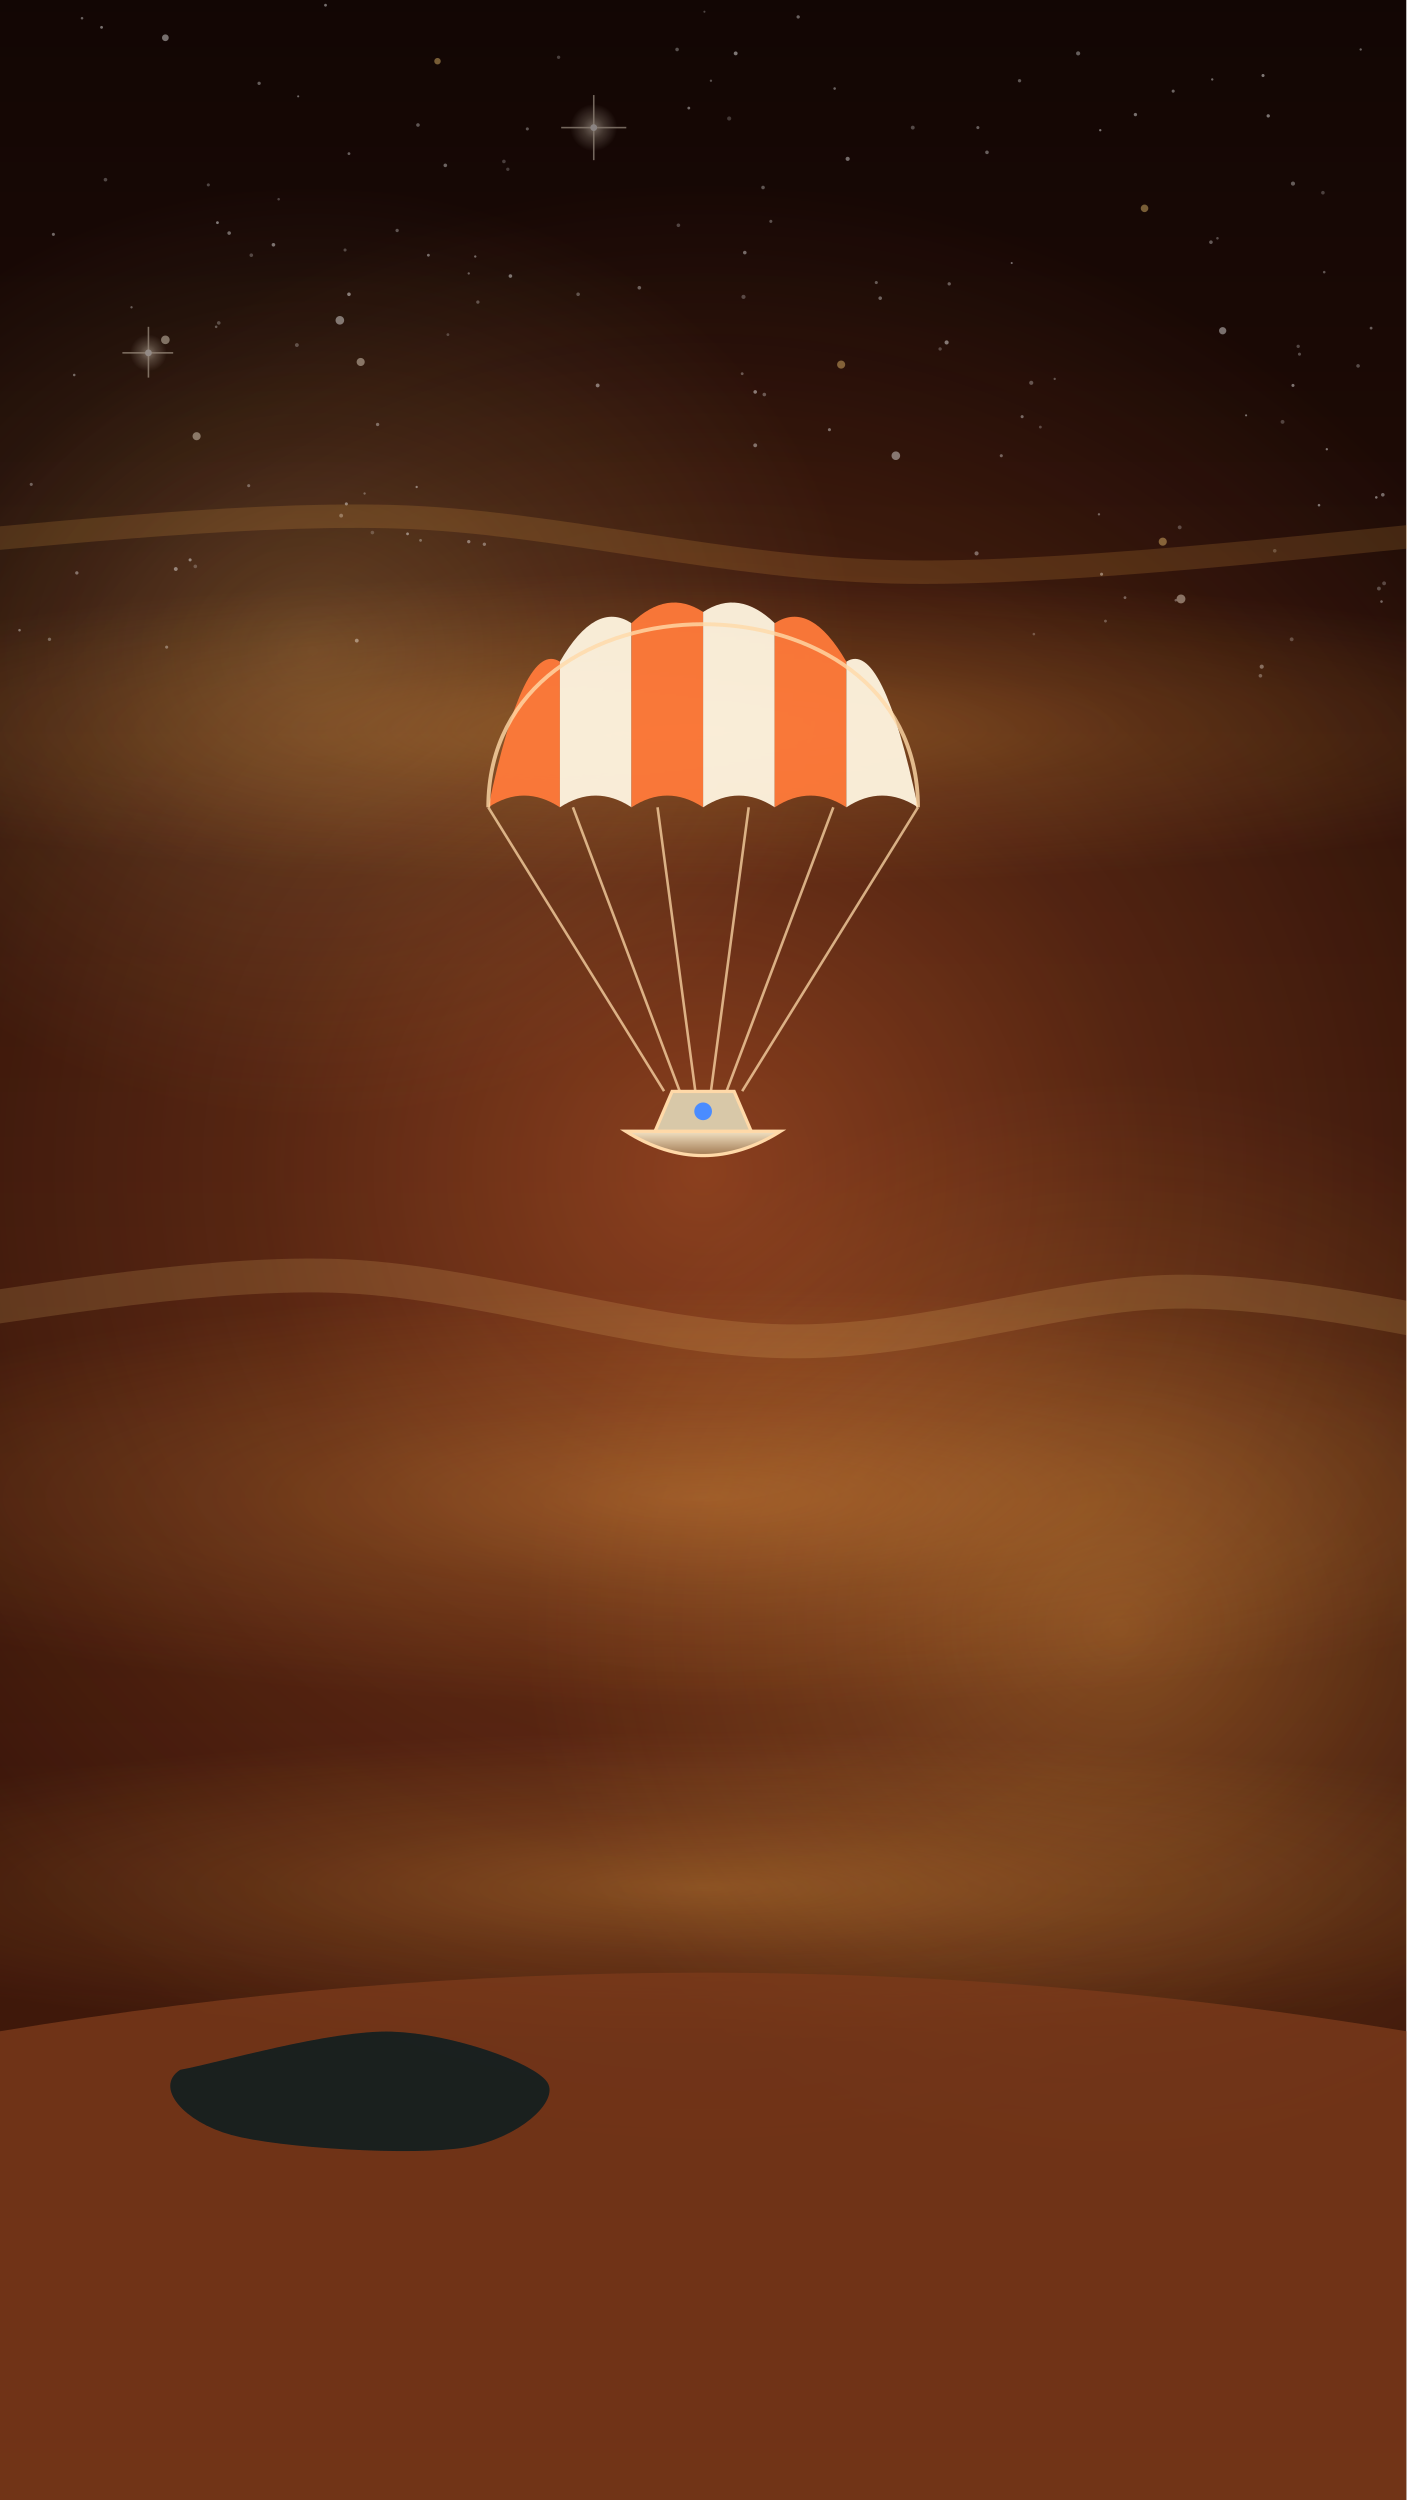
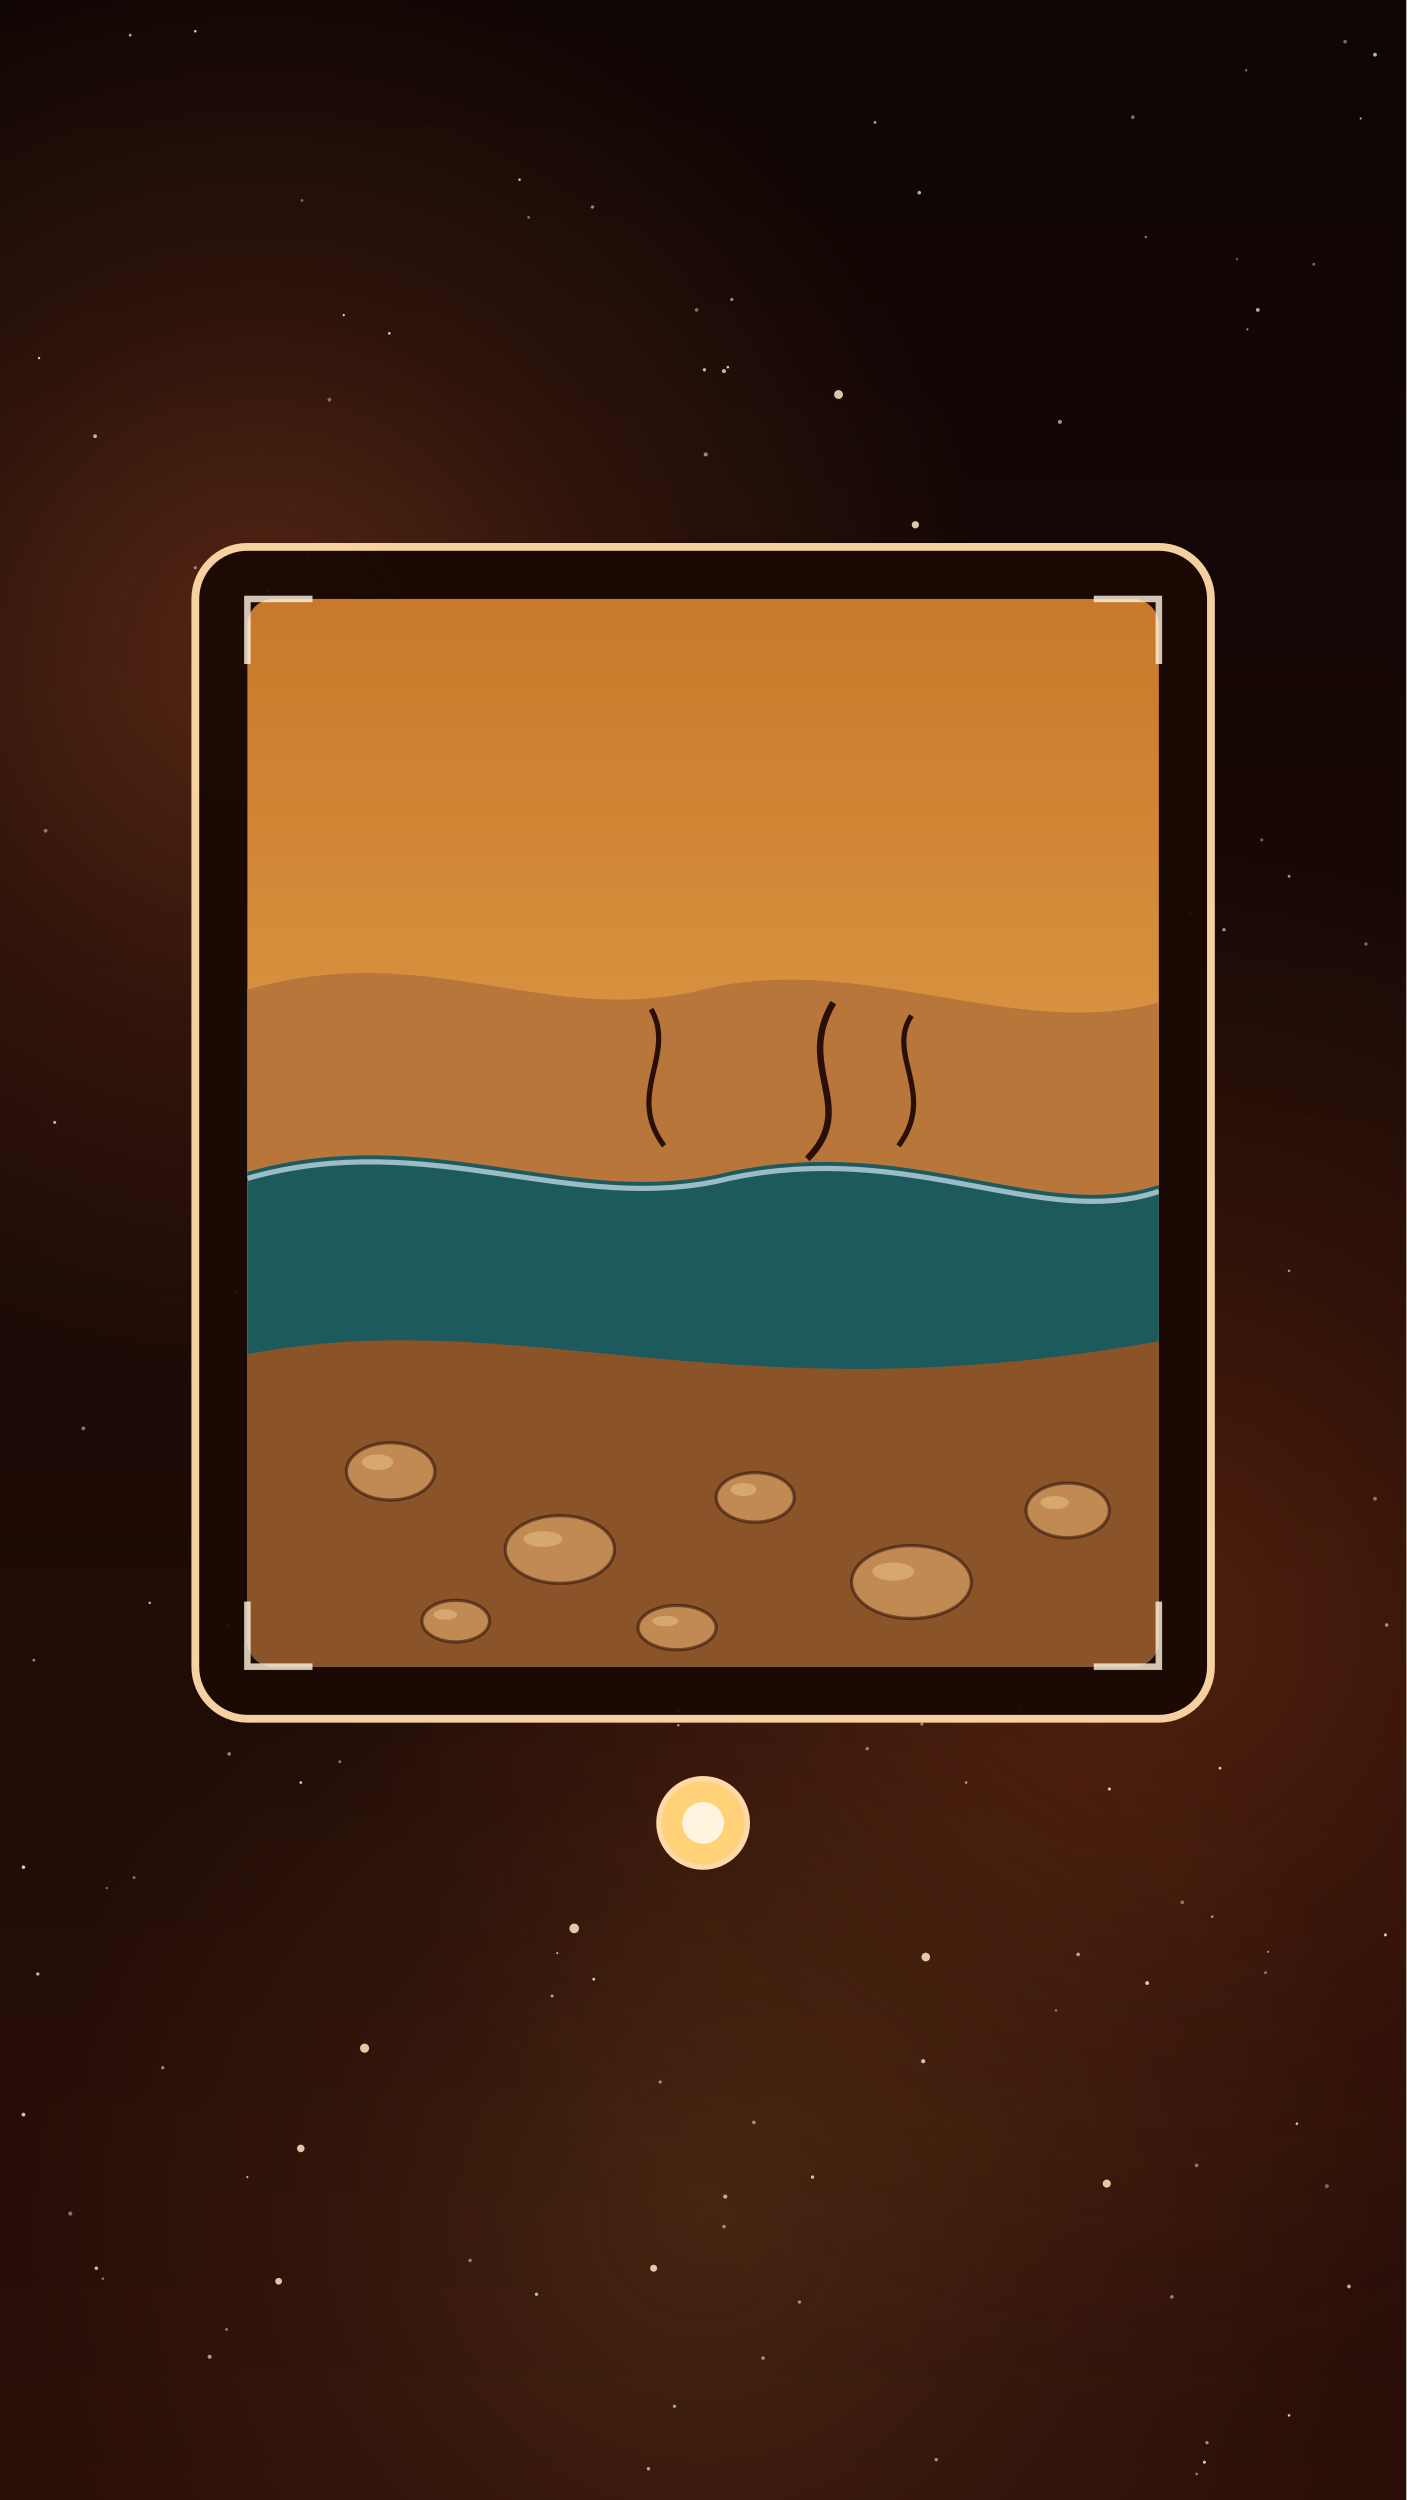
<svg xmlns="http://www.w3.org/2000/svg" viewBox="0 0 1080 1920" width="1080" height="1920">
  <defs>
-     <linearGradient id="u004l1" x1="0" y1="0" x2="0" y2="1">
-       <stop offset="0" stop-color="#120604" stop-opacity="1" />
-       <stop offset="1" stop-color="#4a1c0c" stop-opacity="1" />
+     <linearGradient id="U005bg" x1="0" y1="0" x2="0" y2="1">
+       <stop offset="0" stop-color="#0e0504" />
+       <stop offset="1" stop-color="#2a0e08" />
    </linearGradient>
-     <radialGradient id="u004r2" cx="0.5" cy="0.5" r="0.5">
-       <stop offset="0" stop-color="#ff7a3a" stop-opacity="1" />
-       <stop offset="0.45" stop-color="#ff7a3a" stop-opacity="0.45" />
+     <radialGradient id="U005r1" cx=".5" cy=".5" r=".5">
+       <stop offset="0" stop-color="#ff7a3a" stop-opacity="0.28" />
+       <stop offset=".5" stop-color="#ff7a3a" stop-opacity="0.11" />
      <stop offset="1" stop-color="#ff7a3a" stop-opacity="0" />
    </radialGradient>
-     <radialGradient id="u004r3" cx="0.5" cy="0.5" r="0.5">
-       <stop offset="0" stop-color="#ffd27a" stop-opacity="1" />
-       <stop offset="0.45" stop-color="#ffd27a" stop-opacity="0.45" />
-       <stop offset="1" stop-color="#ffd27a" stop-opacity="0" />
+     <radialGradient id="U005r2" cx=".5" cy=".5" r=".5">
+       <stop offset="0" stop-color="#8a3a14" stop-opacity="0.45" />
+       <stop offset=".5" stop-color="#8a3a14" stop-opacity="0.18" />
+       <stop offset="1" stop-color="#8a3a14" stop-opacity="0" />
    </radialGradient>
-     <radialGradient id="u004r4" cx="0.5" cy="0.5" r="0.5">
-       <stop offset="0" stop-color="#ffb04a" stop-opacity="1" />
-       <stop offset="0.45" stop-color="#ffb04a" stop-opacity="0.45" />
+     <radialGradient id="U005r3" cx=".5" cy=".5" r=".5">
+       <stop offset="0" stop-color="#ffb04a" stop-opacity="0.14" />
+       <stop offset=".5" stop-color="#ffb04a" stop-opacity="0.06" />
      <stop offset="1" stop-color="#ffb04a" stop-opacity="0" />
    </radialGradient>
-     <radialGradient id="u004r5" cx="0.5" cy="0.5" r="0.5">
-       <stop offset="0" stop-color="#fff4e0" stop-opacity="0.8" />
-       <stop offset="0.45" stop-color="#fff4e0" stop-opacity="0.36" />
-       <stop offset="1" stop-color="#fff4e0" stop-opacity="0" />
-     </radialGradient>
-     <radialGradient id="u004r6" cx="0.5" cy="0.5" r="0.5">
-       <stop offset="0" stop-color="#fff4e0" stop-opacity="0.8" />
-       <stop offset="0.45" stop-color="#fff4e0" stop-opacity="0.36" />
-       <stop offset="1" stop-color="#fff4e0" stop-opacity="0" />
-     </radialGradient>
-     <radialGradient id="u004r7" cx="0.5" cy="0.5" r="0.5">
-       <stop offset="0" stop-color="#ffb04a" stop-opacity="1" />
-       <stop offset="0.45" stop-color="#ffb04a" stop-opacity="0.45" />
-       <stop offset="1" stop-color="#ffb04a" stop-opacity="0" />
-     </radialGradient>
-     <radialGradient id="u004r8" cx="0.5" cy="0.5" r="0.5">
-       <stop offset="0" stop-color="#ffb04a" stop-opacity="1" />
-       <stop offset="0.45" stop-color="#ffb04a" stop-opacity="0.45" />
-       <stop offset="1" stop-color="#ffb04a" stop-opacity="0" />
-     </radialGradient>
-     <radialGradient id="u004r9" cx="0.5" cy="0.5" r="0.5">
-       <stop offset="0" stop-color="#ffb04a" stop-opacity="1" />
-       <stop offset="0.45" stop-color="#ffb04a" stop-opacity="0.45" />
-       <stop offset="1" stop-color="#ffb04a" stop-opacity="0" />
-     </radialGradient>
-     <linearGradient id="u004l10" x1="0" y1="0" x2="0" y2="1">
-       <stop offset="0" stop-color="#f2e2c4" stop-opacity="1" />
-       <stop offset="1" stop-color="#a07850" stop-opacity="1" />
+     <clipPath id="U005cp4">
+       <rect x="190" y="460" width="700" height="820" rx="20" />
+     </clipPath>
+     <linearGradient id="U005lg5" x1="0" y1="0" x2="0" y2="1">
+       <stop offset="0" stop-color="#c8782a" stop-opacity="1" />
+       <stop offset="1" stop-color="#f0b860" stop-opacity="1" />
    </linearGradient>
  </defs>
-   <rect id="bg-night-sky" width="1080" height="1920" fill="url(#u004l1)" />
-   <g id="mv-drift-nebula-u004">
-     <ellipse cx="540" cy="900" rx="760" ry="760" fill="url(#u004r2)" opacity="0.45" />
-   </g>
-   <ellipse cx="240" cy="500" rx="420" ry="360" fill="url(#u004r3)" opacity="0.22" />
-   <ellipse cx="860" cy="1250" rx="460" ry="420" fill="url(#u004r4)" opacity="0.3" />
-   <g id="bg-stars-small">
-     <circle cx="429" cy="44" r="1.3" fill="#fff" opacity="0.23" />
-     <circle cx="521" cy="173" r="1.4" fill="#fff" opacity="0.24" />
-     <circle cx="1045" cy="38" r="0.9" fill="#fff" opacity="0.37" />
-     <circle cx="1063" cy="448" r="1.5" fill="#fff" opacity="0.24" />
-     <circle cx="214" cy="153" r="1.0" fill="#fff" opacity="0.24" />
-     <circle cx="329" cy="196" r="1.1" fill="#fff" opacity="0.40" />
-     <circle cx="901" cy="70" r="1.2" fill="#fff" opacity="0.38" />
-     <circle cx="38" cy="491" r="1.3" fill="#fff" opacity="0.31" />
-     <circle cx="571" cy="228" r="1.6" fill="#fff" opacity="0.25" />
-     <circle cx="906" cy="405" r="1.5" fill="#fff" opacity="0.24" />
-     <circle cx="727" cy="263" r="1.6" fill="#fff" opacity="0.44" />
-     <circle cx="392" cy="212" r="1.4" fill="#fff" opacity="0.42" />
-     <circle cx="845" cy="100" r="0.9" fill="#fff" opacity="0.44" />
-     <circle cx="580" cy="301" r="1.4" fill="#fff" opacity="0.44" />
-     <circle cx="785" cy="320" r="1.2" fill="#fff" opacity="0.37" />
-     <circle cx="792" cy="294" r="1.6" fill="#fff" opacity="0.29" />
-     <circle cx="968" cy="519" r="1.4" fill="#fff" opacity="0.30" />
-     <circle cx="572" cy="194" r="1.4" fill="#fff" opacity="0.39" />
-     <circle cx="193" cy="196" r="1.4" fill="#fff" opacity="0.24" />
-     <circle cx="810" cy="291" r="0.9" fill="#fff" opacity="0.29" />
-     <circle cx="970" cy="58" r="1.2" fill="#fff" opacity="0.45" />
-     <circle cx="313" cy="410" r="1.1" fill="#fff" opacity="0.43" />
-     <circle cx="1013" cy="388" r="1.0" fill="#fff" opacity="0.43" />
-     <circle cx="372" cy="418" r="1.3" fill="#fff" opacity="0.35" />
-     <circle cx="1059" cy="452" r="1.5" fill="#fff" opacity="0.26" />
-     <circle cx="266" cy="387" r="1.2" fill="#fff" opacity="0.42" />
-     <circle cx="15" cy="484" r="1.0" fill="#fff" opacity="0.39" />
-     <circle cx="637" cy="330" r="1.2" fill="#fff" opacity="0.39" />
-     <circle cx="930" cy="186" r="1.4" fill="#fff" opacity="0.33" />
-     <circle cx="722" cy="268" r="1.3" fill="#fff" opacity="0.24" />
-     <circle cx="191" cy="373" r="1.2" fill="#fff" opacity="0.32" />
-     <circle cx="280" cy="379" r="0.9" fill="#fff" opacity="0.29" />
-     <circle cx="101" cy="236" r="0.9" fill="#fff" opacity="0.33" />
-     <circle cx="546" cy="62" r="0.9" fill="#fff" opacity="0.30" />
-     <circle cx="997" cy="266" r="1.3" fill="#fff" opacity="0.25" />
-     <circle cx="828" cy="41" r="1.6" fill="#fff" opacity="0.35" />
-     <circle cx="210" cy="188" r="1.4" fill="#fff" opacity="0.42" />
-     <circle cx="321" cy="96" r="1.4" fill="#fff" opacity="0.32" />
-     <circle cx="969" cy="512" r="1.6" fill="#fff" opacity="0.36" />
-     <circle cx="1057" cy="382" r="1.0" fill="#fff" opacity="0.44" />
-     <circle cx="57" cy="288" r="1.0" fill="#fff" opacity="0.37" />
-     <circle cx="587" cy="303" r="1.4" fill="#fff" opacity="0.30" />
-     <circle cx="405" cy="99" r="1.2" fill="#fff" opacity="0.31" />
-     <circle cx="570" cy="287" r="1.1" fill="#fff" opacity="0.30" />
-     <circle cx="985" cy="324" r="1.5" fill="#fff" opacity="0.23" />
-     <circle cx="641" cy="68" r="1.0" fill="#fff" opacity="0.37" />
-     <circle cx="799" cy="328" r="1.1" fill="#fff" opacity="0.24" />
-     <circle cx="957" cy="319" r="0.8" fill="#fff" opacity="0.43" />
-     <circle cx="78" cy="21" r="1.1" fill="#fff" opacity="0.43" />
-     <circle cx="342" cy="127" r="1.4" fill="#fff" opacity="0.37" />
-     <circle cx="1053" cy="252" r="1.1" fill="#fff" opacity="0.34" />
-     <circle cx="81" cy="138" r="1.4" fill="#fff" opacity="0.26" />
-     <circle cx="935" cy="183" r="1.0" fill="#fff" opacity="0.27" />
-     <circle cx="268" cy="226" r="1.4" fill="#fff" opacity="0.45" />
-     <circle cx="444" cy="226" r="1.4" fill="#fff" opacity="0.28" />
-     <circle cx="320" cy="374" r="0.9" fill="#fff" opacity="0.42" />
-     <circle cx="160" cy="142" r="1.2" fill="#fff" opacity="0.25" />
-     <circle cx="128" cy="497" r="1.2" fill="#fff" opacity="0.35" />
-     <circle cx="1062" cy="380" r="1.4" fill="#fff" opacity="0.39" />
-     <circle cx="1061" cy="462" r="1.0" fill="#fff" opacity="0.37" />
-     <circle cx="250" cy="4" r="1.1" fill="#fff" opacity="0.42" />
-     <circle cx="274" cy="492" r="1.5" fill="#fff" opacity="0.41" />
-     <circle cx="560" cy="91" r="1.6" fill="#fff" opacity="0.20" />
-     <circle cx="846" cy="441" r="1.2" fill="#fff" opacity="0.41" />
-     <circle cx="676" cy="229" r="1.4" fill="#fff" opacity="0.35" />
-     <circle cx="993" cy="296" r="1.2" fill="#fff" opacity="0.43" />
-     <circle cx="751" cy="98" r="1.2" fill="#fff" opacity="0.35" />
-     <circle cx="491" cy="221" r="1.4" fill="#fff" opacity="0.34" />
-     <circle cx="150" cy="435" r="1.4" fill="#fff" opacity="0.23" />
-     <circle cx="844" cy="395" r="0.9" fill="#fff" opacity="0.35" />
-     <circle cx="24" cy="372" r="1.2" fill="#fff" opacity="0.33" />
-     <circle cx="794" cy="487" r="1.0" fill="#fff" opacity="0.25" />
-     <circle cx="864" cy="459" r="1.1" fill="#fff" opacity="0.33" />
-     <circle cx="387" cy="124" r="1.4" fill="#fff" opacity="0.22" />
-     <circle cx="176" cy="179" r="1.4" fill="#fff" opacity="0.38" />
-     <circle cx="520" cy="38" r="1.4" fill="#fff" opacity="0.29" />
-     <circle cx="613" cy="13" r="1.3" fill="#fff" opacity="0.37" />
-     <circle cx="365" cy="197" r="0.9" fill="#fff" opacity="0.39" />
-     <circle cx="651" cy="122" r="1.6" fill="#fff" opacity="0.41" />
-     <circle cx="998" cy="272" r="1.2" fill="#fff" opacity="0.27" />
-     <circle cx="286" cy="409" r="1.4" fill="#fff" opacity="0.20" />
-     <circle cx="1043" cy="281" r="1.4" fill="#fff" opacity="0.27" />
-     <circle cx="701" cy="98" r="1.5" fill="#fff" opacity="0.27" />
-     <circle cx="758" cy="117" r="1.4" fill="#fff" opacity="0.35" />
-     <circle cx="586" cy="144" r="1.4" fill="#fff" opacity="0.31" />
-     <circle cx="979" cy="423" r="1.4" fill="#fff" opacity="0.21" />
-     <circle cx="673" cy="217" r="1.2" fill="#fff" opacity="0.32" />
-     <circle cx="580" cy="342" r="1.5" fill="#fff" opacity="0.39" />
-     <circle cx="167" cy="171" r="1.1" fill="#fff" opacity="0.45" />
-     <circle cx="199" cy="64" r="1.3" fill="#fff" opacity="0.34" />
-     <circle cx="268" cy="118" r="1.1" fill="#fff" opacity="0.35" />
-     <circle cx="1019" cy="345" r="0.9" fill="#fff" opacity="0.43" />
-     <circle cx="290" cy="326" r="1.3" fill="#fff" opacity="0.35" />
-     <circle cx="783" cy="62" r="1.3" fill="#fff" opacity="0.32" />
-     <circle cx="529" cy="83" r="1.1" fill="#fff" opacity="0.40" />
-     <circle cx="769" cy="350" r="1.2" fill="#fff" opacity="0.35" />
-     <circle cx="41" cy="180" r="1.2" fill="#fff" opacity="0.39" />
-     <circle cx="229" cy="74" r="0.8" fill="#fff" opacity="0.40" />
-     <circle cx="168" cy="248" r="1.4" fill="#fff" opacity="0.25" />
-     <circle cx="305" cy="177" r="1.3" fill="#fff" opacity="0.30" />
-     <circle cx="1016" cy="148" r="1.4" fill="#fff" opacity="0.23" />
-     <circle cx="390" cy="130" r="1.3" fill="#fff" opacity="0.21" />
-     <circle cx="565" cy="41" r="1.5" fill="#fff" opacity="0.45" />
-     <circle cx="849" cy="477" r="1.1" fill="#fff" opacity="0.28" />
-     <circle cx="541" cy="9" r="0.8" fill="#fff" opacity="0.26" />
-     <circle cx="592" cy="170" r="1.2" fill="#fff" opacity="0.29" />
-     <circle cx="146" cy="430" r="1.2" fill="#fff" opacity="0.43" />
-     <circle cx="344" cy="257" r="1.1" fill="#fff" opacity="0.22" />
-     <circle cx="265" cy="192" r="1.2" fill="#fff" opacity="0.25" />
-     <circle cx="166" cy="251" r="1.0" fill="#fff" opacity="0.30" />
-     <circle cx="323" cy="415" r="1.1" fill="#fff" opacity="0.31" />
-     <circle cx="1017" cy="209" r="1.0" fill="#fff" opacity="0.31" />
-     <circle cx="360" cy="210" r="0.9" fill="#fff" opacity="0.33" />
-     <circle cx="993" cy="141" r="1.6" fill="#fff" opacity="0.34" />
-     <circle cx="228" cy="265" r="1.5" fill="#fff" opacity="0.25" />
-     <circle cx="777" cy="202" r="0.8" fill="#fff" opacity="0.40" />
-     <circle cx="931" cy="61" r="0.9" fill="#fff" opacity="0.40" />
-     <circle cx="360" cy="416" r="1.3" fill="#fff" opacity="0.39" />
-     <circle cx="729" cy="218" r="1.3" fill="#fff" opacity="0.33" />
-     <circle cx="59" cy="440" r="1.3" fill="#fff" opacity="0.37" />
-     <circle cx="63" cy="14" r="1.0" fill="#fff" opacity="0.36" />
-     <circle cx="992" cy="491" r="1.5" fill="#fff" opacity="0.24" />
-     <circle cx="262" cy="396" r="1.5" fill="#fff" opacity="0.32" />
-     <circle cx="367" cy="232" r="1.3" fill="#fff" opacity="0.27" />
-     <circle cx="750" cy="425" r="1.6" fill="#fff" opacity="0.36" />
-     <circle cx="974" cy="89" r="1.3" fill="#fff" opacity="0.44" />
-     <circle cx="903" cy="461" r="1.0" fill="#fff" opacity="0.31" />
-     <circle cx="135" cy="437" r="1.5" fill="#fff" opacity="0.42" />
-     <circle cx="459" cy="296" r="1.5" fill="#fff" opacity="0.42" />
-     <circle cx="872" cy="88" r="1.3" fill="#fff" opacity="0.42" />
-   </g>
-   <g id="mv-glint-s1">
-     <circle cx="261" cy="246" r="3.3" fill="#ffffff" opacity="0.42" />
-     <circle cx="893" cy="416" r="3.1" fill="#ffd27a" opacity="0.42" />
-     <circle cx="127" cy="29" r="2.6" fill="#ffffff" opacity="0.42" />
-     <circle cx="151" cy="335" r="3.1" fill="#fff4e0" opacity="0.42" />
-   </g>
-   <g id="mv-glint-s2">
-     <circle cx="879" cy="160" r="2.9" fill="#ffd27a" opacity="0.42" />
-     <circle cx="277" cy="278" r="3.1" fill="#fff4e0" opacity="0.42" />
-     <circle cx="907" cy="460" r="3.4" fill="#fff4e0" opacity="0.42" />
-     <circle cx="336" cy="47" r="2.5" fill="#ffd27a" opacity="0.42" />
-   </g>
-   <g id="mv-glint-s3">
-     <circle cx="688" cy="350" r="3.3" fill="#ffffff" opacity="0.42" />
-     <circle cx="939" cy="254" r="2.8" fill="#ffffff" opacity="0.42" />
-     <circle cx="127" cy="261" r="3.3" fill="#fff4e0" opacity="0.42" />
-     <circle cx="646" cy="280" r="3.1" fill="#ffd27a" opacity="0.42" />
-   </g>
-   <g id="bg-star-flare0" opacity="0.50">
-     <circle cx="456" cy="98" r="18" fill="url(#u004r5)" />
-     <path d="M431 98L481 98M456 73L456 123" stroke="#fff4e0" stroke-width="1.2" opacity=".8" />
-     <circle cx="456" cy="98" r="2.6" fill="#fff" />
-   </g>
-   <g id="bg-star-flare1" opacity="0.50">
-     <circle cx="114" cy="271" r="14" fill="url(#u004r6)" />
-     <path d="M94 271L133 271M114 251L114 290" stroke="#fff4e0" stroke-width="1.2" opacity=".8" />
-     <circle cx="114" cy="271" r="2.6" fill="#fff" />
-   </g>
-   <g id="bg-haze-bands">
-     <ellipse cx="540" cy="560" rx="760" ry="120" fill="url(#u004r7)" opacity="0.32" />
-     <ellipse cx="540" cy="1150" rx="760" ry="160" fill="url(#u004r8)" opacity="0.32" />
-     <ellipse cx="540" cy="1450" rx="760" ry="120" fill="url(#u004r9)" opacity="0.32" />
-   </g>
-   <path id="bg-titan-surface-far" d="M0 1560 Q540 1470 1080 1560 L1080 1920 L0 1920Z" fill="#7a3a1a" opacity=".8" />
-   <path id="bg-titan-coast-far" d="M138.4 1589.6 C165.5 1584.8 254.1 1558.7 301.1 1560.3 C348.1 1561.9 410.9 1584.5 420.4 1599.3 C429.8 1614.1 398.1 1642.5 357.7 1649.2 C317.3 1656.0 214.3 1649.7 177.8 1639.7 C141.2 1629.8 117.9 1602.9 138.4 1589.6Z" fill="#0a1c20" opacity=".85" />
-   <g id="mv-scroll-haze-band" data-dist="80">
-     <path d="M-57.2 1011.0 C-5.0 1005.8 146.2 976.6 256.1 979.8 C365.9 982.9 494.2 1028.1 601.9 1030.1 C709.7 1032.2 813.1 993.2 902.7 992.0 C992.4 990.8 1100.5 1017.7 1140.0 1022.8" stroke="#ffd27a" stroke-width="26" fill="none" opacity=".16" />
-     <path d="M-59.1 418.1 C1.1 414.6 176.1 393.3 302.1 396.8 C428.2 400.4 557.4 437.7 697.3 439.4 C837.2 441.0 1067.6 412.1 1141.7 406.7" stroke="#ffb04a" stroke-width="18" fill="none" opacity=".16" />
-   </g>
-   <g id="mv-path-descend-huygens-parachute" data-path="M540 862 C552 910 528 960 544 1030" data-rot="0" data-dur="5.4" data-delay="0.2">
-     <path d="M375.0 620.0 L375.0 620.0 Q402.5 490.2 430.0 508.2 L430.0 620.0 Q402.5 602.0 375.0 620.0Z" fill="#ff7a3a" opacity=".95" />
-     <path d="M430.0 620.0 L430.0 508.2 Q457.5 460.6 485.0 478.6 L485.0 620.0 Q457.5 602.0 430.0 620.0Z" fill="#fff4e0" opacity=".95" />
-     <path d="M485.0 620.0 L485.0 478.6 Q512.5 452.0 540.0 470.0 L540.0 620.0 Q512.5 602.0 485.0 620.0Z" fill="#ff7a3a" opacity=".95" />
-     <path d="M540.0 620.0 L540.0 470.0 Q567.5 452.0 595.0 478.6 L595.0 620.0 Q567.5 602.0 540.0 620.0Z" fill="#fff4e0" opacity=".95" />
-     <path d="M595.0 620.0 L595.0 478.6 Q622.5 460.6 650.0 508.2 L650.0 620.0 Q622.5 602.0 595.0 620.0Z" fill="#ff7a3a" opacity=".95" />
-     <path d="M650.0 620.0 L650.0 508.2 Q677.5 490.2 705.0 620.0 L705.0 620.0 Q677.5 602.0 650.0 620.0Z" fill="#fff4e0" opacity=".95" />
-     <path d="M375.0 620.0 C375.0 432.5 705.0 432.5 705.0 620.0" stroke="#ffd9a8" stroke-width="3" fill="none" opacity=".8" />
-     <path d="M375 620 L510 838" stroke="#ffd9a8" stroke-width="2" opacity=".75" />
-     <path d="M440 620 L522 838" stroke="#ffd9a8" stroke-width="2" opacity=".75" />
-     <path d="M505 620 L534 838" stroke="#ffd9a8" stroke-width="2" opacity=".75" />
-     <path d="M575 620 L546 838" stroke="#ffd9a8" stroke-width="2" opacity=".75" />
-     <path d="M640 620 L558 838" stroke="#ffd9a8" stroke-width="2" opacity=".75" />
-     <path d="M705 620 L570 838" stroke="#ffd9a8" stroke-width="2" opacity=".75" />
-     <path d="M480.5 868.8 Q540 906.2 599.5 868.8 Z" fill="url(#u004l10)" stroke="#ffd9a8" stroke-width="2.5" />
-     <path d="M503.1 868.8 L516.2 838.2 L563.8 838.2 L576.9 868.8 Z" fill="#d8c8a8" stroke="#ffd9a8" stroke-width="2.5" />
-     <circle cx="540.0" cy="853.5" r="6.8" fill="#4a8cff" />
+   <rect id="U005-bg-wash" width="1080" height="1920" fill="url(#U005bg)" />
+   <g id="mv-drift-nebula-bg">
+     <circle cx="200" cy="500" r="560" fill="url(#U005r1)" />
+     <circle cx="880" cy="1250" r="600" fill="url(#U005r2)" />
+     <circle cx="540" cy="1700" r="520" fill="url(#U005r3)" />
+   </g>
+   <g id="U005-stars-bg">
+     <circle cx="1033" cy="32" r="1.4" fill="#fff4e0" opacity="0.43" />
+     <circle cx="1056" cy="42" r="1.5" fill="#fff4e0" opacity="0.69" />
+     <circle cx="919" cy="1900" r="1.0" fill="#fff4e0" opacity="0.52" />
+     <circle cx="761" cy="540" r="1.0" fill="#fff4e0" opacity="0.46" />
+     <circle cx="919" cy="1663" r="1.4" fill="#fff4e0" opacity="0.46" />
+     <circle cx="990" cy="976" r="1.0" fill="#fff4e0" opacity="0.58" />
+     <circle cx="455" cy="159" r="1.3" fill="#fff4e0" opacity="0.53" />
+     <circle cx="614" cy="1768" r="1.3" fill="#fff4e0" opacity="0.55" />
+     <circle cx="925" cy="1891" r="1.2" fill="#fff4e0" opacity="0.82" />
+     <circle cx="30" cy="275" r="0.9" fill="#fff4e0" opacity="0.82" />
+     <circle cx="742" cy="1369" r="1.0" fill="#fff4e0" opacity="0.60" />
+     <circle cx="950" cy="199" r="0.9" fill="#fff4e0" opacity="0.37" />
+     <circle cx="507" cy="1599" r="1.2" fill="#fff4e0" opacity="0.55" />
+     <circle cx="542" cy="349" r="1.6" fill="#fff4e0" opacity="0.53" />
+     <circle cx="259" cy="598" r="1.5" fill="#fff4e0" opacity="0.51" />
+     <circle cx="969" cy="645" r="1.2" fill="#fff4e0" opacity="0.39" />
+     <circle cx="972" cy="1515" r="1.2" fill="#fff4e0" opacity="0.41" />
+     <circle cx="900" cy="1764" r="1.4" fill="#fff4e0" opacity="0.49" />
+     <circle cx="54" cy="1700" r="1.6" fill="#fff4e0" opacity="0.43" />
+     <circle cx="1045" cy="91" r="0.8" fill="#fff4e0" opacity="0.77" />
+     <circle cx="834" cy="1131" r="1.4" fill="#fff4e0" opacity="0.48" />
+     <circle cx="100" cy="27" r="1.1" fill="#fff4e0" opacity="0.67" />
+     <circle cx="666" cy="1343" r="1.3" fill="#fff4e0" opacity="0.51" />
+     <circle cx="881" cy="1523" r="1.5" fill="#fff4e0" opacity="0.80" />
+     <circle cx="26" cy="1275" r="1.1" fill="#fff4e0" opacity="0.54" />
+     <circle cx="559" cy="282" r="1.0" fill="#fff4e0" opacity="0.84" />
+     <circle cx="361" cy="1736" r="1.3" fill="#fff4e0" opacity="0.51" />
+     <circle cx="348" cy="1153" r="1.4" fill="#fff4e0" opacity="0.52" />
+     <circle cx="73" cy="335" r="1.5" fill="#fff4e0" opacity="0.71" />
+     <circle cx="125" cy="1588" r="1.3" fill="#fff4e0" opacity="0.52" />
+     <circle cx="958" cy="253" r="0.9" fill="#fff4e0" opacity="0.52" />
+     <circle cx="792" cy="1045" r="1.2" fill="#fff4e0" opacity="0.80" />
+     <circle cx="428" cy="1500" r="0.8" fill="#fff4e0" opacity="0.74" />
+     <circle cx="175" cy="1249" r="1.5" fill="#fff4e0" opacity="0.68" />
+     <circle cx="806" cy="707" r="1.0" fill="#fff4e0" opacity="0.63" />
+     <circle cx="562" cy="230" r="1.2" fill="#fff4e0" opacity="0.58" />
+     <circle cx="176" cy="1347" r="1.4" fill="#fff4e0" opacity="0.52" />
+     <circle cx="927" cy="1876" r="1.3" fill="#fff4e0" opacity="0.55" />
+     <circle cx="299" cy="256" r="1.0" fill="#fff4e0" opacity="0.85" />
+     <circle cx="74" cy="1742" r="1.4" fill="#fff4e0" opacity="0.74" />
+     <circle cx="115" cy="1231" r="1.0" fill="#fff4e0" opacity="0.69" />
+     <circle cx="852" cy="1374" r="1.2" fill="#fff4e0" opacity="0.79" />
+     <circle cx="253" cy="307" r="1.5" fill="#fff4e0" opacity="0.38" />
+     <circle cx="940" cy="714" r="1.3" fill="#fff4e0" opacity="0.60" />
+     <circle cx="506" cy="1137" r="1.1" fill="#fff4e0" opacity="0.56" />
+     <circle cx="990" cy="1855" r="1.0" fill="#fff4e0" opacity="0.82" />
+     <circle cx="35" cy="638" r="1.5" fill="#fff4e0" opacity="0.43" />
+     <circle cx="719" cy="1889" r="1.3" fill="#fff4e0" opacity="0.58" />
+     <circle cx="42" cy="862" r="1.2" fill="#fff4e0" opacity="0.74" />
+     <circle cx="424" cy="1533" r="1.1" fill="#fff4e0" opacity="0.67" />
+     <circle cx="814" cy="324" r="1.6" fill="#fff4e0" opacity="0.58" />
+     <circle cx="518" cy="1848" r="1.3" fill="#fff4e0" opacity="0.61" />
+     <circle cx="236" cy="426" r="1.4" fill="#fff4e0" opacity="0.60" />
+     <circle cx="708" cy="1324" r="1.3" fill="#fff4e0" opacity="0.51" />
+     <circle cx="925" cy="860" r="0.9" fill="#fff4e0" opacity="0.78" />
+     <circle cx="966" cy="238" r="1.5" fill="#fff4e0" opacity="0.69" />
+     <circle cx="296" cy="1097" r="1.5" fill="#fff4e0" opacity="0.43" />
+     <circle cx="710" cy="464" r="0.9" fill="#fff4e0" opacity="0.83" />
+     <circle cx="1065" cy="1248" r="1.4" fill="#fff4e0" opacity="0.55" />
+     <circle cx="464" cy="1172" r="1.5" fill="#fff4e0" opacity="0.70" />
+     <circle cx="508" cy="1196" r="1.1" fill="#fff4e0" opacity="0.76" />
+     <circle cx="931" cy="1472" r="1.1" fill="#fff4e0" opacity="0.54" />
+     <circle cx="1049" cy="725" r="1.3" fill="#fff4e0" opacity="0.40" />
+     <circle cx="150" cy="436" r="1.3" fill="#fff4e0" opacity="0.46" />
+     <circle cx="706" cy="148" r="1.4" fill="#fff4e0" opacity="0.70" />
+     <circle cx="282" cy="461" r="1.0" fill="#fff4e0" opacity="0.60" />
+     <circle cx="206" cy="453" r="1.4" fill="#fff4e0" opacity="0.82" />
+     <circle cx="181" cy="992" r="1.3" fill="#fff4e0" opacity="0.82" />
+     <circle cx="828" cy="1501" r="1.4" fill="#fff4e0" opacity="0.66" />
+     <circle cx="870" cy="90" r="1.4" fill="#fff4e0" opacity="0.46" />
+     <circle cx="561" cy="1125" r="1.3" fill="#fff4e0" opacity="0.51" />
+     <circle cx="393" cy="1250" r="1.5" fill="#fff4e0" opacity="0.54" />
+     <circle cx="18" cy="1624" r="1.5" fill="#fff4e0" opacity="0.77" />
+     <circle cx="79" cy="1750" r="1.1" fill="#fff4e0" opacity="0.41" />
+     <circle cx="672" cy="94" r="1.1" fill="#fff4e0" opacity="0.65" />
+     <circle cx="861" cy="689" r="1.0" fill="#fff4e0" opacity="0.52" />
+     <circle cx="880" cy="182" r="0.9" fill="#fff4e0" opacity="0.52" />
+     <circle cx="1019" cy="1679" r="1.6" fill="#fff4e0" opacity="0.37" />
+     <circle cx="541" cy="284" r="1.3" fill="#fff4e0" opacity="0.75" />
+     <circle cx="521" cy="1314" r="1.3" fill="#fff4e0" opacity="0.60" />
+     <circle cx="423" cy="463" r="1.4" fill="#fff4e0" opacity="0.84" />
+     <circle cx="1036" cy="1756" r="1.5" fill="#fff4e0" opacity="0.68" />
+     <circle cx="535" cy="238" r="1.4" fill="#fff4e0" opacity="0.44" />
+     <circle cx="996" cy="1631" r="1.0" fill="#fff4e0" opacity="0.80" />
+     <circle cx="811" cy="1544" r="0.9" fill="#fff4e0" opacity="0.49" />
+     <circle cx="174" cy="1789" r="1.0" fill="#fff4e0" opacity="0.57" />
+     <circle cx="807" cy="761" r="1.3" fill="#fff4e0" opacity="0.66" />
+     <circle cx="412" cy="1762" r="1.3" fill="#fff4e0" opacity="0.72" />
+     <circle cx="785" cy="1181" r="0.9" fill="#fff4e0" opacity="0.81" />
+     <circle cx="1009" cy="203" r="1.1" fill="#fff4e0" opacity="0.44" />
+     <circle cx="150" cy="1105" r="1.1" fill="#fff4e0" opacity="0.42" />
+     <circle cx="521" cy="1325" r="0.9" fill="#fff4e0" opacity="0.67" />
+     <circle cx="709" cy="1583" r="1.6" fill="#fff4e0" opacity="0.79" />
+     <circle cx="406" cy="167" r="1.1" fill="#fff4e0" opacity="0.43" />
+     <circle cx="914" cy="702" r="1.2" fill="#fff4e0" opacity="0.71" />
+     <circle cx="498" cy="1896" r="1.3" fill="#fff4e0" opacity="0.65" />
+     <circle cx="186" cy="464" r="1.4" fill="#fff4e0" opacity="0.57" />
+     <circle cx="624" cy="1672" r="1.3" fill="#fff4e0" opacity="0.77" />
+     <circle cx="399" cy="138" r="1.0" fill="#fff4e0" opacity="0.80" />
+     <circle cx="264" cy="242" r="0.9" fill="#fff4e0" opacity="0.85" />
+     <circle cx="232" cy="154" r="1.1" fill="#fff4e0" opacity="0.37" />
+     <circle cx="784" cy="1311" r="1.1" fill="#fff4e0" opacity="0.71" />
+     <circle cx="29" cy="1516" r="1.3" fill="#fff4e0" opacity="0.73" />
+     <circle cx="161" cy="1810" r="1.6" fill="#fff4e0" opacity="0.59" />
+     <circle cx="586" cy="1811" r="1.4" fill="#fff4e0" opacity="0.54" />
+     <circle cx="974" cy="1499" r="0.8" fill="#fff4e0" opacity="0.60" />
+     <circle cx="329" cy="587" r="1.1" fill="#fff4e0" opacity="0.77" />
+     <circle cx="657" cy="475" r="0.9" fill="#fff4e0" opacity="0.43" />
+     <circle cx="570" cy="595" r="1.6" fill="#fff4e0" opacity="0.46" />
+     <circle cx="401" cy="1255" r="1.5" fill="#fff4e0" opacity="0.55" />
+     <circle cx="682" cy="490" r="0.8" fill="#fff4e0" opacity="0.83" />
+     <circle cx="82" cy="1450" r="0.8" fill="#fff4e0" opacity="0.50" />
+     <circle cx="556" cy="1710" r="1.4" fill="#fff4e0" opacity="0.50" />
+     <circle cx="18" cy="1434" r="1.4" fill="#fff4e0" opacity="0.82" />
+     <circle cx="151" cy="1274" r="1.3" fill="#fff4e0" opacity="0.79" />
+     <circle cx="908" cy="1461" r="1.5" fill="#fff4e0" opacity="0.39" />
+     <circle cx="1056" cy="1151" r="1.5" fill="#fff4e0" opacity="0.43" />
+     <circle cx="557" cy="1687" r="1.6" fill="#fff4e0" opacity="0.66" />
+     <circle cx="957" cy="54" r="0.9" fill="#fff4e0" opacity="0.48" />
+     <circle cx="937" cy="1358" r="1.1" fill="#fff4e0" opacity="0.81" />
+     <circle cx="556" cy="285" r="1.6" fill="#fff4e0" opacity="0.72" />
+     <circle cx="1064" cy="1486" r="1.2" fill="#fff4e0" opacity="0.80" />
+     <circle cx="150" cy="24" r="1.0" fill="#fff4e0" opacity="0.83" />
+     <circle cx="103" cy="1442" r="1.2" fill="#fff4e0" opacity="0.42" />
+     <circle cx="231" cy="1369" r="1.1" fill="#fff4e0" opacity="0.79" />
+     <circle cx="64" cy="1097" r="1.5" fill="#fff4e0" opacity="0.47" />
+     <circle cx="194" cy="1233" r="1.5" fill="#fff4e0" opacity="0.51" />
+     <circle cx="190" cy="1672" r="0.8" fill="#fff4e0" opacity="0.78" />
+     <circle cx="456" cy="1520" r="1.1" fill="#fff4e0" opacity="0.83" />
+     <circle cx="706" cy="1137" r="0.9" fill="#fff4e0" opacity="0.64" />
+     <circle cx="261" cy="1353" r="1.1" fill="#fff4e0" opacity="0.46" />
+     <circle cx="159" cy="491" r="0.9" fill="#fff4e0" opacity="0.49" />
+     <circle cx="579" cy="1630" r="1.4" fill="#fff4e0" opacity="0.53" />
+     <circle cx="990" cy="673" r="1.1" fill="#fff4e0" opacity="0.62" />
+   </g>
+   <g id="mv-glint-star-a">
+     <circle cx="703" cy="403" r="2.8" fill="#ffe9c4" opacity=".85" />
+     <circle cx="293" cy="1086" r="2.6" fill="#ffe9c4" opacity=".85" />
+     <circle cx="644" cy="303" r="3.4" fill="#ffe9c4" opacity=".85" />
+   </g>
+   <g id="mv-glint-star-b">
+     <circle cx="502" cy="1742" r="2.7" fill="#ffe9c4" opacity=".85" />
+     <circle cx="441" cy="1481" r="3.7" fill="#ffe9c4" opacity=".85" />
+     <circle cx="850" cy="1677" r="3.1" fill="#ffe9c4" opacity=".85" />
+     <circle cx="266" cy="515" r="3.3" fill="#ffe9c4" opacity=".85" />
+   </g>
+   <g id="mv-glint-star-c">
+     <circle cx="231" cy="1650" r="2.9" fill="#ffe9c4" opacity=".85" />
+     <circle cx="280" cy="1573" r="3.5" fill="#ffe9c4" opacity=".85" />
+     <circle cx="711" cy="1503" r="3.3" fill="#ffe9c4" opacity=".85" />
+     <circle cx="214" cy="1752" r="2.6" fill="#ffe9c4" opacity=".85" />
+   </g>
+   <rect x="150" y="420" width="780" height="900" rx="40" fill="#1a0803" stroke="#ffd9a8" stroke-width="6" opacity=".95" />
+   <g id="photo-frame">
+     <g clip-path="url(#U005cp4)">
+       <rect x="190" y="460" width="700" height="820" fill="url(#U005lg5)" />
+       <path d="M190 760 C330 720 420 790 540 760 C660 730 780 800 890 770 L890 1280 L190 1280Z" fill="#b8763a" />
+       <path d="M190 900 C330 860 440 930 560 900 C700 870 800 940 890 910 L890 1280 L190 1280Z" fill="#1d5a5e" />
+       <path d="M190 905 C330 865 440 935 560 905 C700 875 800 945 890 915" stroke="#cfe6f0" stroke-width="4" fill="none" opacity=".7" />
+       <path d="M190 1040 C400 1000 560 1090 890 1030 L890 1280 L190 1280Z" fill="#8a5428" />
+       <ellipse cx="300" cy="1130" rx="34" ry="22" fill="#c08a52" stroke="#2a0e08" stroke-width="2.5" stroke-opacity=".55" />
+       <ellipse cx="290" cy="1123" rx="12" ry="6" fill="#ffe0a8" opacity=".35" />
+       <ellipse cx="430" cy="1190" rx="42" ry="26" fill="#c08a52" stroke="#2a0e08" stroke-width="2.5" stroke-opacity=".55" />
+       <ellipse cx="417" cy="1182" rx="15" ry="6" fill="#ffe0a8" opacity=".35" />
+       <ellipse cx="580" cy="1150" rx="30" ry="19" fill="#c08a52" stroke="#2a0e08" stroke-width="2.5" stroke-opacity=".55" />
+       <ellipse cx="571" cy="1144" rx="10" ry="5" fill="#ffe0a8" opacity=".35" />
+       <ellipse cx="700" cy="1215" rx="46" ry="28" fill="#c08a52" stroke="#2a0e08" stroke-width="2.5" stroke-opacity=".55" />
+       <ellipse cx="686" cy="1207" rx="16" ry="7" fill="#ffe0a8" opacity=".35" />
+       <ellipse cx="820" cy="1160" rx="32" ry="21" fill="#c08a52" stroke="#2a0e08" stroke-width="2.5" stroke-opacity=".55" />
+       <ellipse cx="810" cy="1154" rx="11" ry="5" fill="#ffe0a8" opacity=".35" />
+       <ellipse cx="350" cy="1245" rx="26" ry="16" fill="#c08a52" stroke="#2a0e08" stroke-width="2.5" stroke-opacity=".55" />
+       <ellipse cx="342" cy="1240" rx="9" ry="4" fill="#ffe0a8" opacity=".35" />
+       <ellipse cx="520" cy="1250" rx="30" ry="17" fill="#c08a52" stroke="#2a0e08" stroke-width="2.5" stroke-opacity=".55" />
+       <ellipse cx="511" cy="1245" rx="10" ry="4" fill="#ffe0a8" opacity=".35" />
+     </g>
+   </g>
+   <g id="mv-draw-drainage-channel">
+     <path d="M640 770 C610 820 660 850 620 890" stroke="#2a0e08" stroke-width="5" fill="none" />
+     <path d="M700 780 C680 810 720 840 690 880" stroke="#2a0e08" stroke-width="4" fill="none" />
+     <path d="M500 775 C520 810 480 840 510 880" stroke="#2a0e08" stroke-width="4" fill="none" />
+   </g>
+   <path d="M240 460 L190 460 L190 510" stroke="#fff4e0" stroke-width="5" fill="none" opacity=".8" />
+   <path d="M840 460 L890 460 L890 510" stroke="#fff4e0" stroke-width="5" fill="none" opacity=".8" />
+   <path d="M240 1280 L190 1280 L190 1230" stroke="#fff4e0" stroke-width="5" fill="none" opacity=".8" />
+   <path d="M840 1280 L890 1280 L890 1230" stroke="#fff4e0" stroke-width="5" fill="none" opacity=".8" />
+   <g id="mv-popin-shutter-light">
+     <circle cx="540" cy="1400" r="34" fill="#ffd27a" stroke="#ffd9a8" stroke-width="4" />
+     <circle cx="540" cy="1400" r="16" fill="#fff4e0" />
  </g>
</svg>
